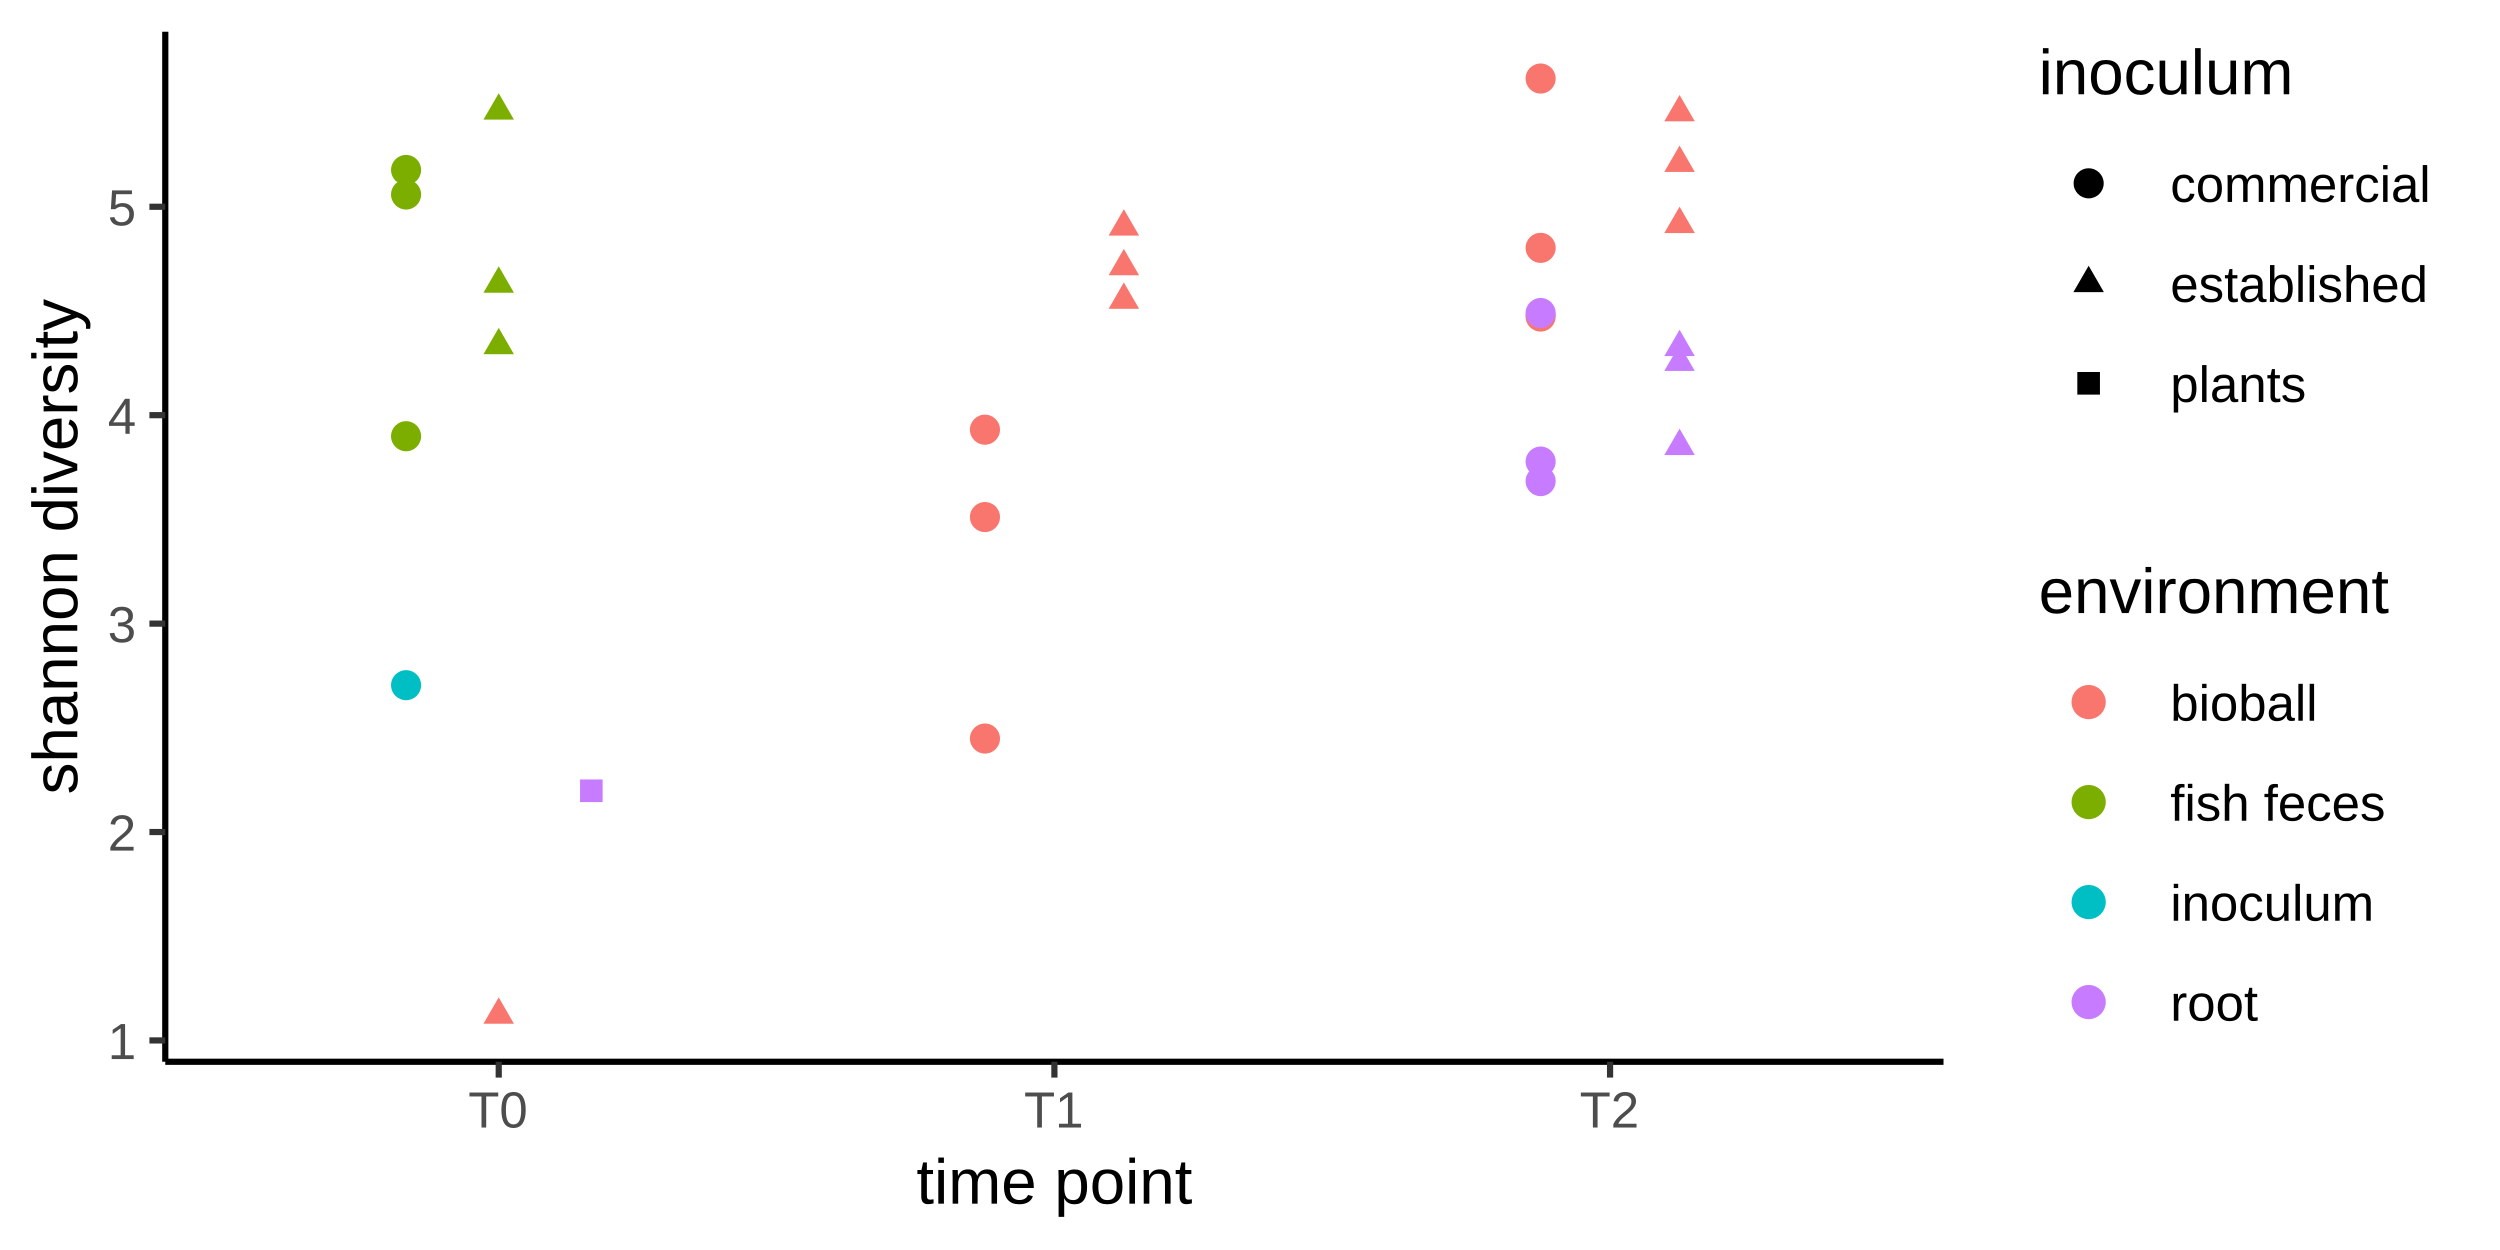
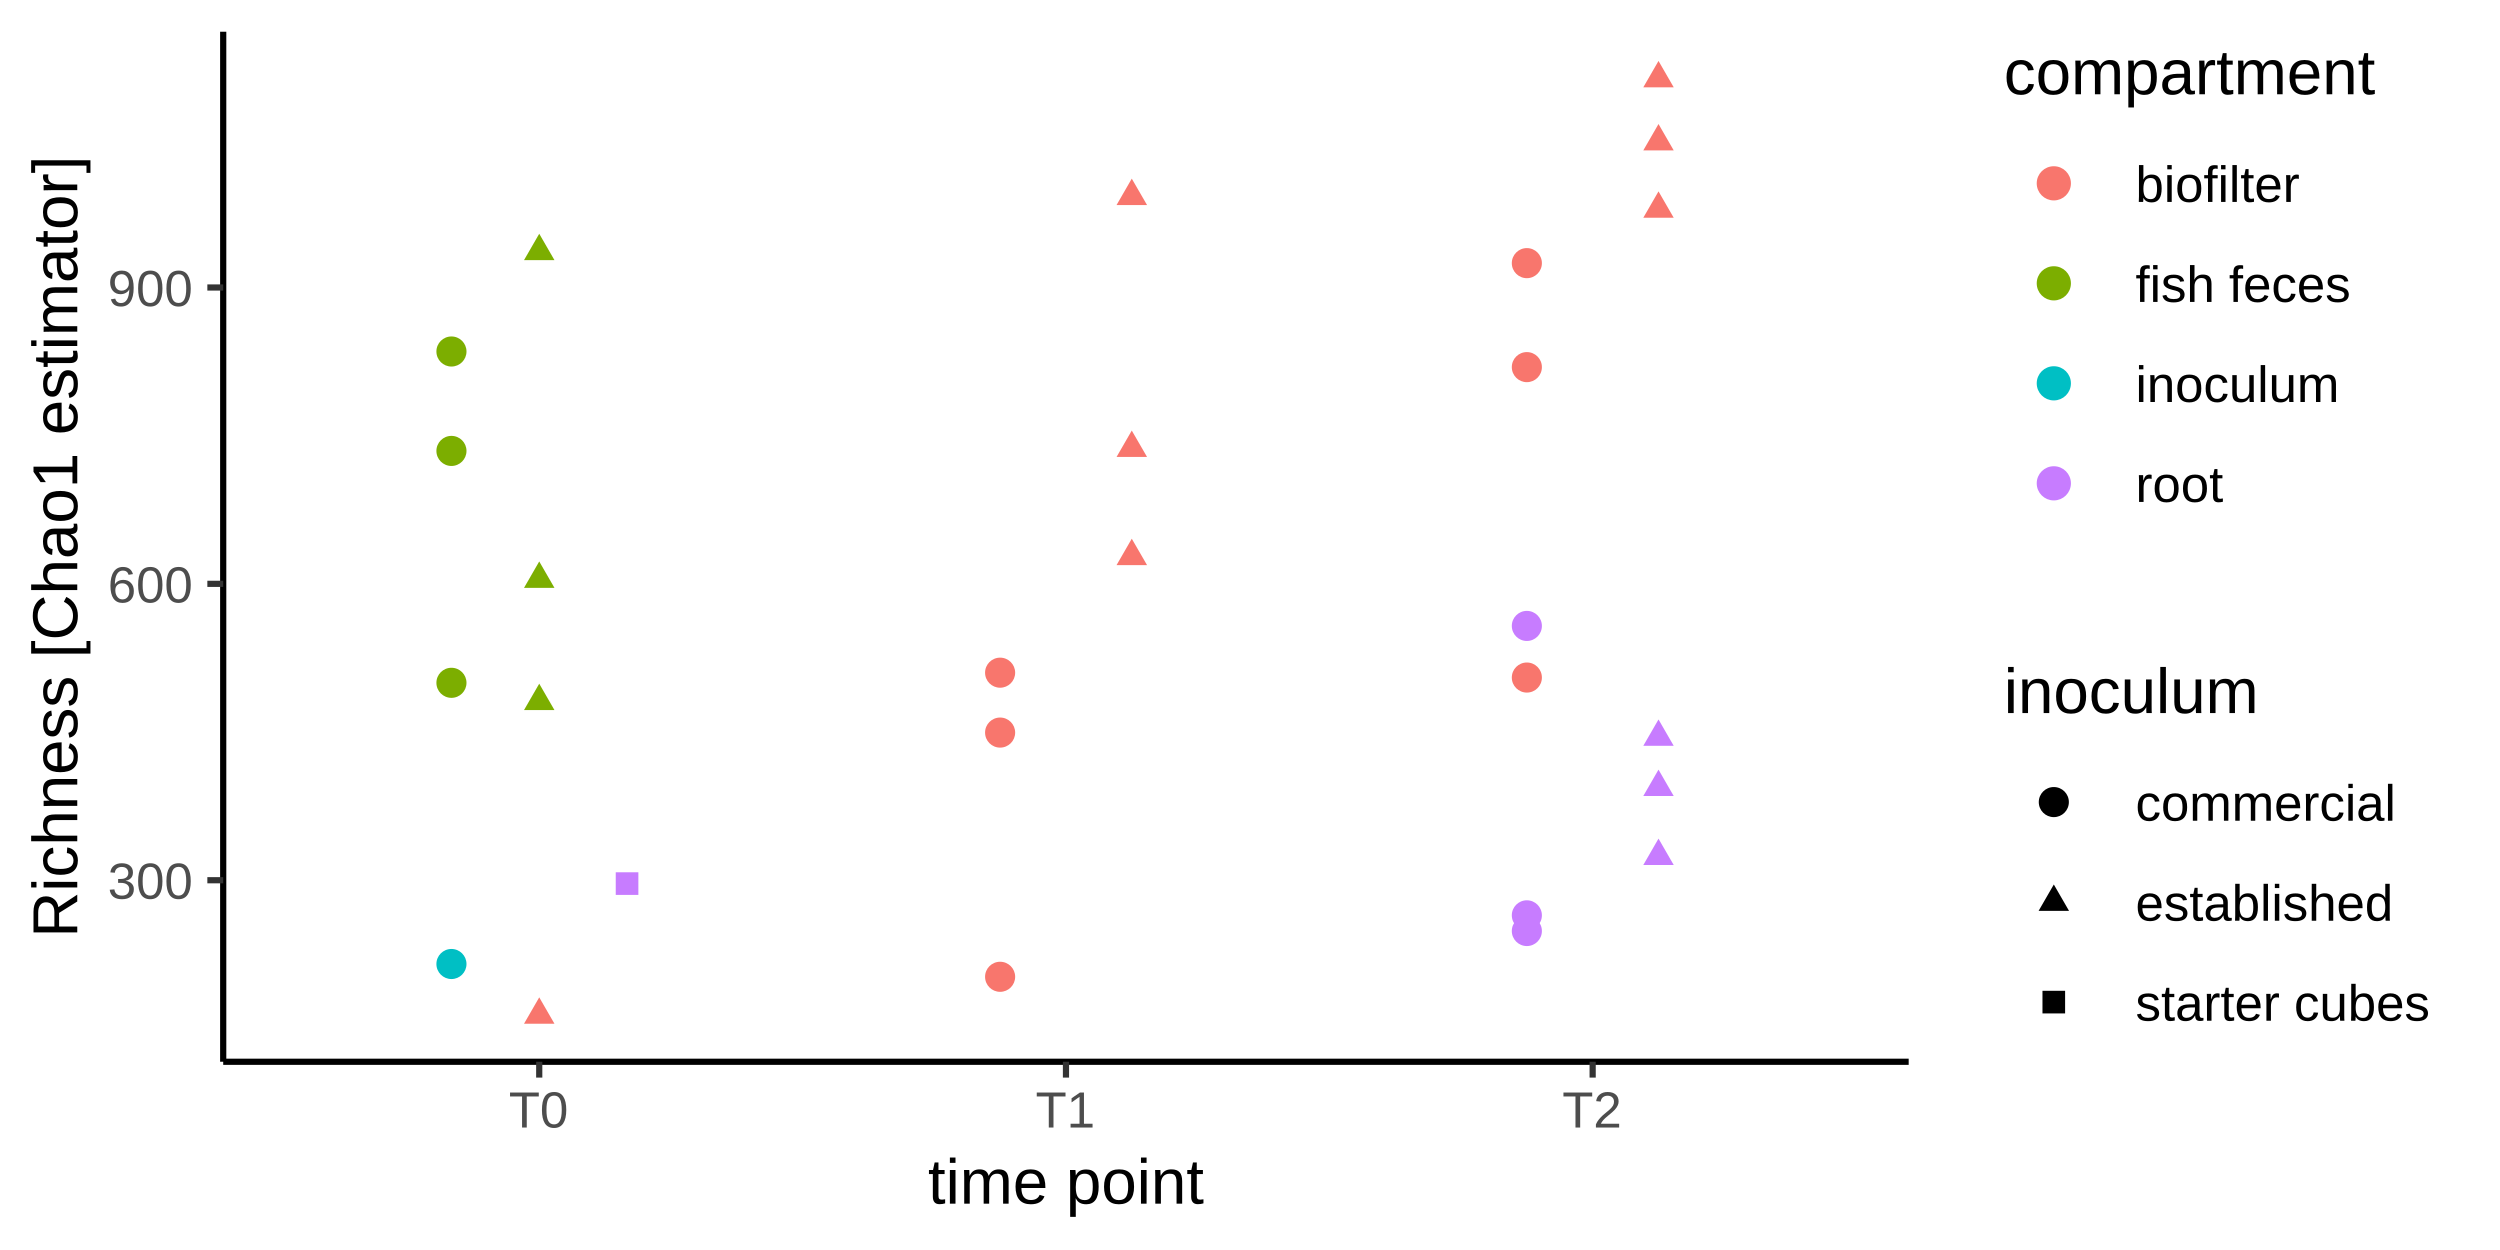
<svg xmlns="http://www.w3.org/2000/svg" viewBox="0 0 432.00 216.00">
  <defs>
    <style type="text/css">
    line, polyline, path, rect, circle {
      fill: none;
      stroke: #000000;
      stroke-linecap: round;
      stroke-linejoin: round;
      stroke-miterlimit: 10.00;
    }
  </style>
  </defs>
  <rect width="100%" height="100%" style="stroke: none; fill: #FFFFFF;" />
  <rect x="0.00" y="0.00" width="432.00" height="216.00" style="stroke-width: 1.07; stroke: #FFFFFF; fill: #FFFFFF;" />
  <defs>
-     <clipPath id="cpMjguNTYyM3wzMzUuODM3fDE4My40NzR8NS40Nzk0NQ==">
-       <rect x="28.56" y="5.48" width="307.27" height="177.99" />
+     <clipPath id="cpMzguNTczfDMyOS44MjF8MTgzLjQ3NHw1LjQ3OTQ1">
+       <rect x="38.57" y="5.48" width="291.25" height="177.99" />
    </clipPath>
  </defs>
-   <rect x="28.56" y="5.48" width="307.27" height="177.99" style="stroke-width: 1.07; stroke: none; fill: #FFFFFF;" clip-path="url(#cpMjguNTYyM3wzMzUuODM3fDE4My40NzR8NS40Nzk0NQ==)" />
-   <polyline points="100.23,138.60 104.13,138.60 104.13,134.69 100.23,134.69 " style="stroke-width: 0.71; stroke: none; fill: #C77CFF;" clip-path="url(#cpMjguNTYyM3wzMzUuODM3fDE4My40NzR8NS40Nzk0NQ==)" />
-   <polyline points="86.18,172.34 88.81,176.90 83.54,176.90 " style="stroke-width: 0.71; stroke: none; fill: #F8766D;" clip-path="url(#cpMjguNTYyM3wzMzUuODM3fDE4My40NzR8NS40Nzk0NQ==)" />
-   <polyline points="86.18,46.02 88.81,50.58 83.54,50.58 " style="stroke-width: 0.71; stroke: none; fill: #7CAE00;" clip-path="url(#cpMjguNTYyM3wzMzUuODM3fDE4My40NzR8NS40Nzk0NQ==)" />
-   <polyline points="86.18,16.11 88.81,20.67 83.54,20.67 " style="stroke-width: 0.71; stroke: none; fill: #7CAE00;" clip-path="url(#cpMjguNTYyM3wzMzUuODM3fDE4My40NzR8NS40Nzk0NQ==)" />
-   <polyline points="86.18,56.65 88.81,61.21 83.54,61.21 " style="stroke-width: 0.71; stroke: none; fill: #7CAE00;" clip-path="url(#cpMjguNTYyM3wzMzUuODM3fDE4My40NzR8NS40Nzk0NQ==)" />
-   <circle cx="70.17" cy="118.40" r="1.95pt" style="stroke-width: 0.71; stroke: none; fill: #00BFC4;" clip-path="url(#cpMjguNTYyM3wzMzUuODM3fDE4My40NzR8NS40Nzk0NQ==)" />
-   <circle cx="70.17" cy="75.38" r="1.95pt" style="stroke-width: 0.71; stroke: none; fill: #7CAE00;" clip-path="url(#cpMjguNTYyM3wzMzUuODM3fDE4My40NzR8NS40Nzk0NQ==)" />
-   <circle cx="70.17" cy="29.37" r="1.95pt" style="stroke-width: 0.71; stroke: none; fill: #7CAE00;" clip-path="url(#cpMjguNTYyM3wzMzUuODM3fDE4My40NzR8NS40Nzk0NQ==)" />
-   <circle cx="70.17" cy="33.61" r="1.95pt" style="stroke-width: 0.71; stroke: none; fill: #7CAE00;" clip-path="url(#cpMjguNTYyM3wzMzUuODM3fDE4My40NzR8NS40Nzk0NQ==)" />
-   <polyline points="194.20,43.01 196.84,47.57 191.57,47.57 " style="stroke-width: 0.71; stroke: none; fill: #F8766D;" clip-path="url(#cpMjguNTYyM3wzMzUuODM3fDE4My40NzR8NS40Nzk0NQ==)" />
-   <polyline points="194.20,36.15 196.84,40.71 191.57,40.71 " style="stroke-width: 0.71; stroke: none; fill: #F8766D;" clip-path="url(#cpMjguNTYyM3wzMzUuODM3fDE4My40NzR8NS40Nzk0NQ==)" />
-   <polyline points="194.20,48.80 196.84,53.36 191.57,53.36 " style="stroke-width: 0.71; stroke: none; fill: #F8766D;" clip-path="url(#cpMjguNTYyM3wzMzUuODM3fDE4My40NzR8NS40Nzk0NQ==)" />
-   <circle cx="170.20" cy="89.35" r="1.95pt" style="stroke-width: 0.71; stroke: none; fill: #F8766D;" clip-path="url(#cpMjguNTYyM3wzMzUuODM3fDE4My40NzR8NS40Nzk0NQ==)" />
-   <circle cx="170.20" cy="127.62" r="1.95pt" style="stroke-width: 0.71; stroke: none; fill: #F8766D;" clip-path="url(#cpMjguNTYyM3wzMzUuODM3fDE4My40NzR8NS40Nzk0NQ==)" />
-   <circle cx="170.20" cy="74.25" r="1.95pt" style="stroke-width: 0.71; stroke: none; fill: #F8766D;" clip-path="url(#cpMjguNTYyM3wzMzUuODM3fDE4My40NzR8NS40Nzk0NQ==)" />
-   <polyline points="290.23,25.15 292.86,29.71 287.59,29.71 " style="stroke-width: 0.71; stroke: none; fill: #F8766D;" clip-path="url(#cpMjguNTYyM3wzMzUuODM3fDE4My40NzR8NS40Nzk0NQ==)" />
-   <polyline points="290.23,35.71 292.86,40.27 287.59,40.27 " style="stroke-width: 0.71; stroke: none; fill: #F8766D;" clip-path="url(#cpMjguNTYyM3wzMzUuODM3fDE4My40NzR8NS40Nzk0NQ==)" />
-   <polyline points="290.23,16.41 292.86,20.97 287.59,20.97 " style="stroke-width: 0.71; stroke: none; fill: #F8766D;" clip-path="url(#cpMjguNTYyM3wzMzUuODM3fDE4My40NzR8NS40Nzk0NQ==)" />
-   <polyline points="290.23,59.54 292.86,64.10 287.59,64.10 " style="stroke-width: 0.71; stroke: none; fill: #C77CFF;" clip-path="url(#cpMjguNTYyM3wzMzUuODM3fDE4My40NzR8NS40Nzk0NQ==)" />
-   <polyline points="290.23,74.07 292.86,78.63 287.59,78.63 " style="stroke-width: 0.71; stroke: none; fill: #C77CFF;" clip-path="url(#cpMjguNTYyM3wzMzUuODM3fDE4My40NzR8NS40Nzk0NQ==)" />
-   <polyline points="290.23,56.97 292.86,61.53 287.59,61.53 " style="stroke-width: 0.71; stroke: none; fill: #C77CFF;" clip-path="url(#cpMjguNTYyM3wzMzUuODM3fDE4My40NzR8NS40Nzk0NQ==)" />
-   <circle cx="266.22" cy="54.70" r="1.95pt" style="stroke-width: 0.71; stroke: none; fill: #F8766D;" clip-path="url(#cpMjguNTYyM3wzMzUuODM3fDE4My40NzR8NS40Nzk0NQ==)" />
-   <circle cx="266.22" cy="13.57" r="1.95pt" style="stroke-width: 0.71; stroke: none; fill: #F8766D;" clip-path="url(#cpMjguNTYyM3wzMzUuODM3fDE4My40NzR8NS40Nzk0NQ==)" />
-   <circle cx="266.22" cy="42.83" r="1.95pt" style="stroke-width: 0.71; stroke: none; fill: #F8766D;" clip-path="url(#cpMjguNTYyM3wzMzUuODM3fDE4My40NzR8NS40Nzk0NQ==)" />
-   <circle cx="266.22" cy="54.09" r="1.95pt" style="stroke-width: 0.71; stroke: none; fill: #C77CFF;" clip-path="url(#cpMjguNTYyM3wzMzUuODM3fDE4My40NzR8NS40Nzk0NQ==)" />
-   <circle cx="266.22" cy="79.76" r="1.95pt" style="stroke-width: 0.71; stroke: none; fill: #C77CFF;" clip-path="url(#cpMjguNTYyM3wzMzUuODM3fDE4My40NzR8NS40Nzk0NQ==)" />
-   <circle cx="266.22" cy="83.14" r="1.95pt" style="stroke-width: 0.71; stroke: none; fill: #C77CFF;" clip-path="url(#cpMjguNTYyM3wzMzUuODM3fDE4My40NzR8NS40Nzk0NQ==)" />
+   <rect x="38.57" y="5.48" width="291.25" height="177.99" style="stroke-width: 1.07; stroke: none; fill: #FFFFFF;" clip-path="url(#cpMzguNTczfDMyOS44MjF8MTgzLjQ3NHw1LjQ3OTQ1)" />
+   <polyline points="106.40,154.64 110.31,154.64 110.31,150.73 106.40,150.73 " style="stroke-width: 0.71; stroke: none; fill: #C77CFF;" clip-path="url(#cpMzguNTczfDMyOS44MjF8MTgzLjQ3NHw1LjQ3OTQ1)" />
+   <polyline points="93.18,172.34 95.81,176.90 90.55,176.90 " style="stroke-width: 0.71; stroke: none; fill: #F8766D;" clip-path="url(#cpMzguNTczfDMyOS44MjF8MTgzLjQ3NHw1LjQ3OTQ1)" />
+   <polyline points="93.18,97.02 95.81,101.58 90.55,101.58 " style="stroke-width: 0.71; stroke: none; fill: #7CAE00;" clip-path="url(#cpMzguNTczfDMyOS44MjF8MTgzLjQ3NHw1LjQ3OTQ1)" />
+   <polyline points="93.18,40.39 95.81,44.95 90.55,44.95 " style="stroke-width: 0.71; stroke: none; fill: #7CAE00;" clip-path="url(#cpMzguNTczfDMyOS44MjF8MTgzLjQ3NHw1LjQ3OTQ1)" />
+   <polyline points="93.18,118.14 95.81,122.70 90.55,122.70 " style="stroke-width: 0.71; stroke: none; fill: #7CAE00;" clip-path="url(#cpMzguNTczfDMyOS44MjF8MTgzLjQ3NHw1LjQ3OTQ1)" />
+   <circle cx="78.01" cy="166.58" r="1.95pt" style="stroke-width: 0.71; stroke: none; fill: #00BFC4;" clip-path="url(#cpMzguNTczfDMyOS44MjF8MTgzLjQ3NHw1LjQ3OTQ1)" />
+   <circle cx="78.01" cy="117.99" r="1.95pt" style="stroke-width: 0.71; stroke: none; fill: #7CAE00;" clip-path="url(#cpMzguNTczfDMyOS44MjF8MTgzLjQ3NHw1LjQ3OTQ1)" />
+   <circle cx="78.01" cy="60.74" r="1.95pt" style="stroke-width: 0.71; stroke: none; fill: #7CAE00;" clip-path="url(#cpMzguNTczfDMyOS44MjF8MTgzLjQ3NHw1LjQ3OTQ1)" />
+   <circle cx="78.01" cy="77.92" r="1.95pt" style="stroke-width: 0.71; stroke: none; fill: #7CAE00;" clip-path="url(#cpMzguNTczfDMyOS44MjF8MTgzLjQ3NHw1LjQ3OTQ1)" />
+   <polyline points="195.57,74.40 198.21,78.96 192.94,78.96 " style="stroke-width: 0.71; stroke: none; fill: #F8766D;" clip-path="url(#cpMzguNTczfDMyOS44MjF8MTgzLjQ3NHw1LjQ3OTQ1)" />
+   <polyline points="195.57,30.87 198.21,35.43 192.94,35.43 " style="stroke-width: 0.71; stroke: none; fill: #F8766D;" clip-path="url(#cpMzguNTczfDMyOS44MjF8MTgzLjQ3NHw1LjQ3OTQ1)" />
+   <polyline points="195.57,93.09 198.21,97.65 192.94,97.65 " style="stroke-width: 0.71; stroke: none; fill: #F8766D;" clip-path="url(#cpMzguNTczfDMyOS44MjF8MTgzLjQ3NHw1LjQ3OTQ1)" />
+   <circle cx="172.82" cy="168.79" r="1.95pt" style="stroke-width: 0.71; stroke: none; fill: #F8766D;" clip-path="url(#cpMzguNTczfDMyOS44MjF8MTgzLjQ3NHw1LjQ3OTQ1)" />
+   <circle cx="172.82" cy="126.59" r="1.95pt" style="stroke-width: 0.71; stroke: none; fill: #F8766D;" clip-path="url(#cpMzguNTczfDMyOS44MjF8MTgzLjQ3NHw1LjQ3OTQ1)" />
+   <circle cx="172.82" cy="116.24" r="1.95pt" style="stroke-width: 0.71; stroke: none; fill: #F8766D;" clip-path="url(#cpMzguNTczfDMyOS44MjF8MTgzLjQ3NHw1LjQ3OTQ1)" />
+   <polyline points="286.59,33.07 289.22,37.63 283.96,37.63 " style="stroke-width: 0.71; stroke: none; fill: #F8766D;" clip-path="url(#cpMzguNTczfDMyOS44MjF8MTgzLjQ3NHw1LjQ3OTQ1)" />
+   <polyline points="286.59,21.43 289.22,25.99 283.96,25.99 " style="stroke-width: 0.71; stroke: none; fill: #F8766D;" clip-path="url(#cpMzguNTczfDMyOS44MjF8MTgzLjQ3NHw1LjQ3OTQ1)" />
+   <polyline points="286.59,10.53 289.22,15.09 283.96,15.09 " style="stroke-width: 0.71; stroke: none; fill: #F8766D;" clip-path="url(#cpMzguNTczfDMyOS44MjF8MTgzLjQ3NHw1LjQ3OTQ1)" />
+   <polyline points="286.59,132.99 289.22,137.55 283.96,137.55 " style="stroke-width: 0.71; stroke: none; fill: #C77CFF;" clip-path="url(#cpMzguNTczfDMyOS44MjF8MTgzLjQ3NHw1LjQ3OTQ1)" />
+   <polyline points="286.59,124.32 289.22,128.88 283.96,128.88 " style="stroke-width: 0.71; stroke: none; fill: #C77CFF;" clip-path="url(#cpMzguNTczfDMyOS44MjF8MTgzLjQ3NHw1LjQ3OTQ1)" />
+   <polyline points="286.59,144.91 289.22,149.47 283.96,149.47 " style="stroke-width: 0.71; stroke: none; fill: #C77CFF;" clip-path="url(#cpMzguNTczfDMyOS44MjF8MTgzLjQ3NHw1LjQ3OTQ1)" />
+   <circle cx="263.84" cy="117.08" r="1.95pt" style="stroke-width: 0.71; stroke: none; fill: #F8766D;" clip-path="url(#cpMzguNTczfDMyOS44MjF8MTgzLjQ3NHw1LjQ3OTQ1)" />
+   <circle cx="263.84" cy="45.47" r="1.95pt" style="stroke-width: 0.71; stroke: none; fill: #F8766D;" clip-path="url(#cpMzguNTczfDMyOS44MjF8MTgzLjQ3NHw1LjQ3OTQ1)" />
+   <circle cx="263.84" cy="63.44" r="1.95pt" style="stroke-width: 0.71; stroke: none; fill: #F8766D;" clip-path="url(#cpMzguNTczfDMyOS44MjF8MTgzLjQ3NHw1LjQ3OTQ1)" />
+   <circle cx="263.84" cy="108.16" r="1.95pt" style="stroke-width: 0.71; stroke: none; fill: #C77CFF;" clip-path="url(#cpMzguNTczfDMyOS44MjF8MTgzLjQ3NHw1LjQ3OTQ1)" />
+   <circle cx="263.84" cy="158.17" r="1.95pt" style="stroke-width: 0.71; stroke: none; fill: #C77CFF;" clip-path="url(#cpMzguNTczfDMyOS44MjF8MTgzLjQ3NHw1LjQ3OTQ1)" />
+   <circle cx="263.84" cy="160.88" r="1.95pt" style="stroke-width: 0.71; stroke: none; fill: #C77CFF;" clip-path="url(#cpMzguNTczfDMyOS44MjF8MTgzLjQ3NHw1LjQ3OTQ1)" />
  <defs>
    <clipPath id="cpMHw0MzJ8MjE2fDA=">
      <rect x="0.00" y="0.00" width="432.00" height="216.00" />
    </clipPath>
  </defs>
-   <polyline points="28.56,183.47 28.56,5.48 " style="stroke-width: 1.07; stroke-linecap: butt;" clip-path="url(#cpMHw0MzJ8MjE2fDA=)" />
+   <polyline points="38.57,183.47 38.57,5.48 " style="stroke-width: 1.07; stroke-linecap: butt;" clip-path="url(#cpMHw0MzJ8MjE2fDA=)" />
  <g clip-path="url(#cpMHw0MzJ8MjE2fDA=)">
-     <text x="18.63" y="183.01" style="font-size: 8.80px; fill: #4D4D4D; font-family: Arial;" textLength="5.01px" lengthAdjust="spacingAndGlyphs">1</text>
+     <text x="18.63" y="155.31" style="font-size: 8.80px; fill: #4D4D4D; font-family: Arial;" textLength="15.02px" lengthAdjust="spacingAndGlyphs">300</text>
  </g>
  <g clip-path="url(#cpMHw0MzJ8MjE2fDA=)">
-     <text x="18.63" y="146.99" style="font-size: 8.80px; fill: #4D4D4D; font-family: Arial;" textLength="5.01px" lengthAdjust="spacingAndGlyphs">2</text>
+     <text x="18.63" y="104.11" style="font-size: 8.80px; fill: #4D4D4D; font-family: Arial;" textLength="15.02px" lengthAdjust="spacingAndGlyphs">600</text>
  </g>
  <g clip-path="url(#cpMHw0MzJ8MjE2fDA=)">
-     <text x="18.63" y="110.98" style="font-size: 8.80px; fill: #4D4D4D; font-family: Arial;" textLength="5.01px" lengthAdjust="spacingAndGlyphs">3</text>
+     <text x="18.63" y="52.90" style="font-size: 8.80px; fill: #4D4D4D; font-family: Arial;" textLength="15.02px" lengthAdjust="spacingAndGlyphs">900</text>
+   </g>
+   <polyline points="35.83,152.10 38.57,152.10 " style="stroke-width: 1.07; stroke: #333333; stroke-linecap: butt;" clip-path="url(#cpMHw0MzJ8MjE2fDA=)" />
+   <polyline points="35.83,100.89 38.57,100.89 " style="stroke-width: 1.07; stroke: #333333; stroke-linecap: butt;" clip-path="url(#cpMHw0MzJ8MjE2fDA=)" />
+   <polyline points="35.83,49.68 38.57,49.68 " style="stroke-width: 1.07; stroke: #333333; stroke-linecap: butt;" clip-path="url(#cpMHw0MzJ8MjE2fDA=)" />
+   <polyline points="38.57,183.47 329.82,183.47 " style="stroke-width: 1.07; stroke-linecap: butt;" clip-path="url(#cpMHw0MzJ8MjE2fDA=)" />
+   <polyline points="93.18,186.21 93.18,183.47 " style="stroke-width: 1.07; stroke: #333333; stroke-linecap: butt;" clip-path="url(#cpMHw0MzJ8MjE2fDA=)" />
+   <polyline points="184.20,186.21 184.20,183.47 " style="stroke-width: 1.07; stroke: #333333; stroke-linecap: butt;" clip-path="url(#cpMHw0MzJ8MjE2fDA=)" />
+   <polyline points="275.21,186.21 275.21,183.47 " style="stroke-width: 1.07; stroke: #333333; stroke-linecap: butt;" clip-path="url(#cpMHw0MzJ8MjE2fDA=)" />
+   <g clip-path="url(#cpMHw0MzJ8MjE2fDA=)">
+     <text x="87.93" y="194.84" style="font-size: 8.80px; fill: #4D4D4D; font-family: Arial;" textLength="10.50px" lengthAdjust="spacingAndGlyphs">T0</text>
  </g>
  <g clip-path="url(#cpMHw0MzJ8MjE2fDA=)">
-     <text x="18.63" y="74.96" style="font-size: 8.80px; fill: #4D4D4D; font-family: Arial;" textLength="5.01px" lengthAdjust="spacingAndGlyphs">4</text>
+     <text x="178.95" y="194.84" style="font-size: 8.80px; fill: #4D4D4D; font-family: Arial;" textLength="10.50px" lengthAdjust="spacingAndGlyphs">T1</text>
  </g>
  <g clip-path="url(#cpMHw0MzJ8MjE2fDA=)">
-     <text x="18.63" y="38.95" style="font-size: 8.80px; fill: #4D4D4D; font-family: Arial;" textLength="5.01px" lengthAdjust="spacingAndGlyphs">5</text>
-   </g>
-   <polyline points="25.82,179.79 28.56,179.79 " style="stroke-width: 1.07; stroke: #333333; stroke-linecap: butt;" clip-path="url(#cpMHw0MzJ8MjE2fDA=)" />
-   <polyline points="25.82,143.77 28.56,143.77 " style="stroke-width: 1.07; stroke: #333333; stroke-linecap: butt;" clip-path="url(#cpMHw0MzJ8MjE2fDA=)" />
-   <polyline points="25.82,107.76 28.56,107.76 " style="stroke-width: 1.07; stroke: #333333; stroke-linecap: butt;" clip-path="url(#cpMHw0MzJ8MjE2fDA=)" />
-   <polyline points="25.82,71.74 28.56,71.74 " style="stroke-width: 1.07; stroke: #333333; stroke-linecap: butt;" clip-path="url(#cpMHw0MzJ8MjE2fDA=)" />
-   <polyline points="25.82,35.73 28.56,35.73 " style="stroke-width: 1.07; stroke: #333333; stroke-linecap: butt;" clip-path="url(#cpMHw0MzJ8MjE2fDA=)" />
-   <polyline points="28.56,183.47 335.84,183.47 " style="stroke-width: 1.07; stroke-linecap: butt;" clip-path="url(#cpMHw0MzJ8MjE2fDA=)" />
-   <polyline points="86.18,186.21 86.18,183.47 " style="stroke-width: 1.07; stroke: #333333; stroke-linecap: butt;" clip-path="url(#cpMHw0MzJ8MjE2fDA=)" />
-   <polyline points="182.20,186.21 182.20,183.47 " style="stroke-width: 1.07; stroke: #333333; stroke-linecap: butt;" clip-path="url(#cpMHw0MzJ8MjE2fDA=)" />
-   <polyline points="278.22,186.21 278.22,183.47 " style="stroke-width: 1.07; stroke: #333333; stroke-linecap: butt;" clip-path="url(#cpMHw0MzJ8MjE2fDA=)" />
-   <g clip-path="url(#cpMHw0MzJ8MjE2fDA=)">
-     <text x="80.92" y="194.84" style="font-size: 8.80px; fill: #4D4D4D; font-family: Arial;" textLength="10.50px" lengthAdjust="spacingAndGlyphs">T0</text>
+     <text x="269.96" y="194.84" style="font-size: 8.80px; fill: #4D4D4D; font-family: Arial;" textLength="10.50px" lengthAdjust="spacingAndGlyphs">T2</text>
  </g>
  <g clip-path="url(#cpMHw0MzJ8MjE2fDA=)">
-     <text x="176.95" y="194.84" style="font-size: 8.80px; fill: #4D4D4D; font-family: Arial;" textLength="10.50px" lengthAdjust="spacingAndGlyphs">T1</text>
+     <text x="160.35" y="207.99" style="font-size: 11.00px; font-family: Arial;" textLength="47.69px" lengthAdjust="spacingAndGlyphs">time point</text>
  </g>
  <g clip-path="url(#cpMHw0MzJ8MjE2fDA=)">
-     <text x="272.97" y="194.84" style="font-size: 8.80px; fill: #4D4D4D; font-family: Arial;" textLength="10.50px" lengthAdjust="spacingAndGlyphs">T2</text>
+     <text transform="translate(13.35,162.03) rotate(-90)" style="font-size: 11.00px; font-family: Arial;" textLength="135.12px" lengthAdjust="spacingAndGlyphs">Richness [Chao1 estimator]</text>
+   </g>
+   <rect x="340.78" y="1.67" width="75.15" height="95.96" style="stroke-width: 1.07; stroke: none; fill: #FFFFFF;" clip-path="url(#cpMHw0MzJ8MjE2fDA=)" />
+   <g clip-path="url(#cpMHw0MzJ8MjE2fDA=)">
+     <text x="346.26" y="16.29" style="font-size: 11.00px; font-family: Arial;" textLength="64.19px" lengthAdjust="spacingAndGlyphs">compartment</text>
+   </g>
+   <circle cx="354.90" cy="31.68" r="1.95pt" style="stroke-width: 0.71; stroke: #F8766D; fill: #F8766D;" clip-path="url(#cpMHw0MzJ8MjE2fDA=)" />
+   <circle cx="354.90" cy="48.96" r="1.95pt" style="stroke-width: 0.71; stroke: #7CAE00; fill: #7CAE00;" clip-path="url(#cpMHw0MzJ8MjE2fDA=)" />
+   <circle cx="354.90" cy="66.24" r="1.95pt" style="stroke-width: 0.71; stroke: #00BFC4; fill: #00BFC4;" clip-path="url(#cpMHw0MzJ8MjE2fDA=)" />
+   <circle cx="354.90" cy="83.52" r="1.95pt" style="stroke-width: 0.71; stroke: #C77CFF; fill: #C77CFF;" clip-path="url(#cpMHw0MzJ8MjE2fDA=)" />
+   <g clip-path="url(#cpMHw0MzJ8MjE2fDA=)">
+     <text x="369.02" y="34.90" style="font-size: 8.80px; font-family: Arial;" textLength="29.01px" lengthAdjust="spacingAndGlyphs">biofilter</text>
  </g>
  <g clip-path="url(#cpMHw0MzJ8MjE2fDA=)">
-     <text x="158.35" y="207.99" style="font-size: 11.00px; font-family: Arial;" textLength="47.69px" lengthAdjust="spacingAndGlyphs">time point</text>
+     <text x="369.02" y="52.18" style="font-size: 8.80px; font-family: Arial;" textLength="38.02px" lengthAdjust="spacingAndGlyphs">fish feces</text>
  </g>
  <g clip-path="url(#cpMHw0MzJ8MjE2fDA=)">
-     <text transform="translate(13.35,137.28) rotate(-90)" style="font-size: 11.00px; font-family: Arial;" textLength="85.60px" lengthAdjust="spacingAndGlyphs">shannon diversity</text>
-   </g>
-   <rect x="346.80" y="1.67" width="79.72" height="78.68" style="stroke-width: 1.07; stroke: none; fill: #FFFFFF;" clip-path="url(#cpMHw0MzJ8MjE2fDA=)" />
-   <g clip-path="url(#cpMHw0MzJ8MjE2fDA=)">
-     <text x="352.28" y="16.29" style="font-size: 11.00px; font-family: Arial;" textLength="44.02px" lengthAdjust="spacingAndGlyphs">inoculum</text>
-   </g>
-   <circle cx="360.92" cy="31.68" r="1.95pt" style="stroke-width: 0.71; stroke: none; fill: #000000;" clip-path="url(#cpMHw0MzJ8MjE2fDA=)" />
-   <polyline points="360.92,45.92 363.55,50.48 358.28,50.48 " style="stroke-width: 0.71; stroke: none; fill: #000000;" clip-path="url(#cpMHw0MzJ8MjE2fDA=)" />
-   <polyline points="358.96,68.19 362.87,68.19 362.87,64.28 358.96,64.28 " style="stroke-width: 0.71; stroke: none; fill: #000000;" clip-path="url(#cpMHw0MzJ8MjE2fDA=)" />
-   <g clip-path="url(#cpMHw0MzJ8MjE2fDA=)">
-     <text x="375.03" y="34.90" style="font-size: 8.80px; font-family: Arial;" textLength="46.01px" lengthAdjust="spacingAndGlyphs">commercial</text>
+     <text x="369.02" y="69.46" style="font-size: 8.80px; font-family: Arial;" textLength="36.02px" lengthAdjust="spacingAndGlyphs">inoculum</text>
  </g>
  <g clip-path="url(#cpMHw0MzJ8MjE2fDA=)">
-     <text x="375.03" y="52.18" style="font-size: 8.80px; font-family: Arial;" textLength="45.53px" lengthAdjust="spacingAndGlyphs">established</text>
+     <text x="369.02" y="86.74" style="font-size: 8.80px; font-family: Arial;" textLength="15.51px" lengthAdjust="spacingAndGlyphs">root</text>
+   </g>
+   <rect x="340.78" y="108.60" width="85.74" height="78.68" style="stroke-width: 1.07; stroke: none; fill: #FFFFFF;" clip-path="url(#cpMHw0MzJ8MjE2fDA=)" />
+   <g clip-path="url(#cpMHw0MzJ8MjE2fDA=)">
+     <text x="346.26" y="123.22" style="font-size: 11.00px; font-family: Arial;" textLength="44.02px" lengthAdjust="spacingAndGlyphs">inoculum</text>
+   </g>
+   <circle cx="354.90" cy="138.60" r="1.95pt" style="stroke-width: 0.71; stroke: none; fill: #000000;" clip-path="url(#cpMHw0MzJ8MjE2fDA=)" />
+   <polyline points="354.90,152.84 357.53,157.40 352.27,157.40 " style="stroke-width: 0.71; stroke: none; fill: #000000;" clip-path="url(#cpMHw0MzJ8MjE2fDA=)" />
+   <polyline points="352.94,175.12 356.85,175.12 356.85,171.21 352.94,171.21 " style="stroke-width: 0.71; stroke: none; fill: #000000;" clip-path="url(#cpMHw0MzJ8MjE2fDA=)" />
+   <g clip-path="url(#cpMHw0MzJ8MjE2fDA=)">
+     <text x="369.02" y="141.82" style="font-size: 8.80px; font-family: Arial;" textLength="46.01px" lengthAdjust="spacingAndGlyphs">commercial</text>
  </g>
  <g clip-path="url(#cpMHw0MzJ8MjE2fDA=)">
-     <text x="375.03" y="69.46" style="font-size: 8.80px; font-family: Arial;" textLength="24.02px" lengthAdjust="spacingAndGlyphs">plants</text>
-   </g>
-   <rect x="346.80" y="91.32" width="71.74" height="95.96" style="stroke-width: 1.07; stroke: none; fill: #FFFFFF;" clip-path="url(#cpMHw0MzJ8MjE2fDA=)" />
-   <g clip-path="url(#cpMHw0MzJ8MjE2fDA=)">
-     <text x="352.28" y="105.94" style="font-size: 11.00px; font-family: Arial;" textLength="60.53px" lengthAdjust="spacingAndGlyphs">environment</text>
-   </g>
-   <circle cx="360.92" cy="121.32" r="1.95pt" style="stroke-width: 0.71; stroke: #F8766D; fill: #F8766D;" clip-path="url(#cpMHw0MzJ8MjE2fDA=)" />
-   <circle cx="360.92" cy="138.60" r="1.95pt" style="stroke-width: 0.71; stroke: #7CAE00; fill: #7CAE00;" clip-path="url(#cpMHw0MzJ8MjE2fDA=)" />
-   <circle cx="360.92" cy="155.88" r="1.95pt" style="stroke-width: 0.71; stroke: #00BFC4; fill: #00BFC4;" clip-path="url(#cpMHw0MzJ8MjE2fDA=)" />
-   <circle cx="360.92" cy="173.16" r="1.95pt" style="stroke-width: 0.71; stroke: #C77CFF; fill: #C77CFF;" clip-path="url(#cpMHw0MzJ8MjE2fDA=)" />
-   <g clip-path="url(#cpMHw0MzJ8MjE2fDA=)">
-     <text x="375.03" y="124.54" style="font-size: 8.80px; font-family: Arial;" textLength="26.02px" lengthAdjust="spacingAndGlyphs">bioball</text>
+     <text x="369.02" y="159.10" style="font-size: 8.80px; font-family: Arial;" textLength="45.53px" lengthAdjust="spacingAndGlyphs">established</text>
  </g>
  <g clip-path="url(#cpMHw0MzJ8MjE2fDA=)">
-     <text x="375.03" y="141.82" style="font-size: 8.80px; font-family: Arial;" textLength="38.02px" lengthAdjust="spacingAndGlyphs">fish feces</text>
-   </g>
-   <g clip-path="url(#cpMHw0MzJ8MjE2fDA=)">
-     <text x="375.03" y="159.10" style="font-size: 8.80px; font-family: Arial;" textLength="36.02px" lengthAdjust="spacingAndGlyphs">inoculum</text>
-   </g>
-   <g clip-path="url(#cpMHw0MzJ8MjE2fDA=)">
-     <text x="375.03" y="176.38" style="font-size: 8.80px; font-family: Arial;" textLength="15.51px" lengthAdjust="spacingAndGlyphs">root</text>
+     <text x="369.02" y="176.38" style="font-size: 8.80px; font-family: Arial;" textLength="52.02px" lengthAdjust="spacingAndGlyphs">starter cubes</text>
  </g>
</svg>
